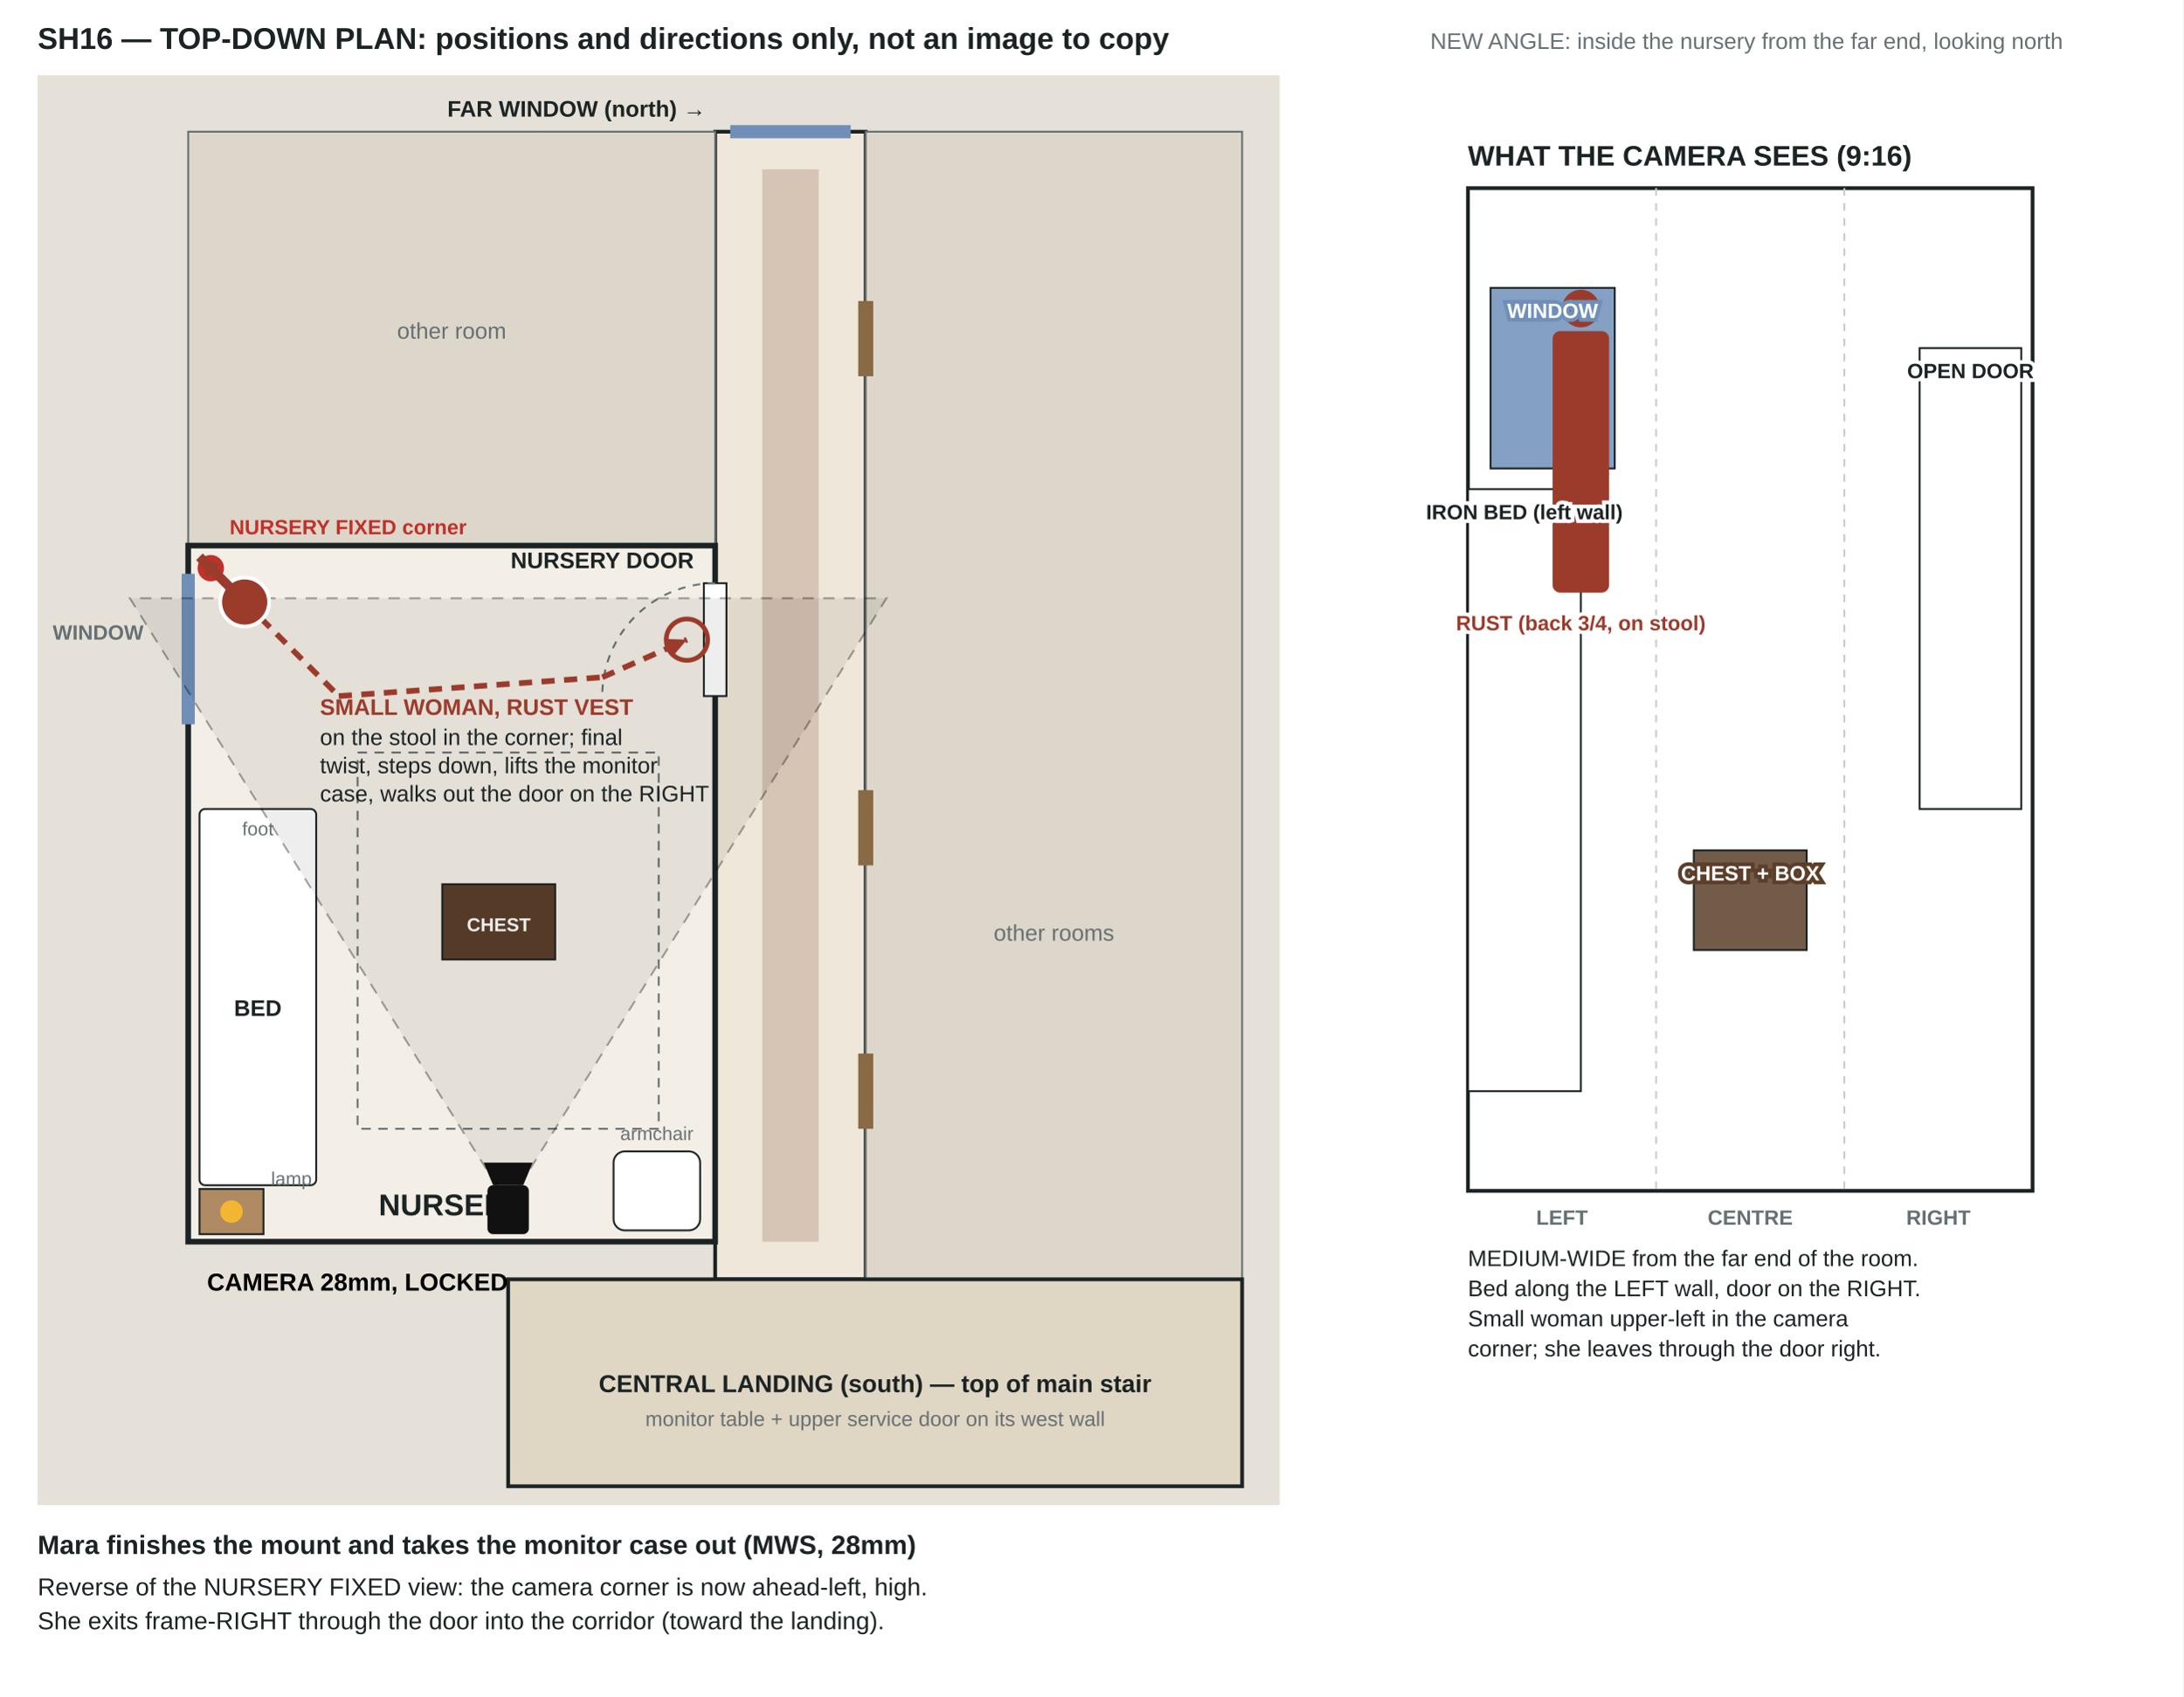
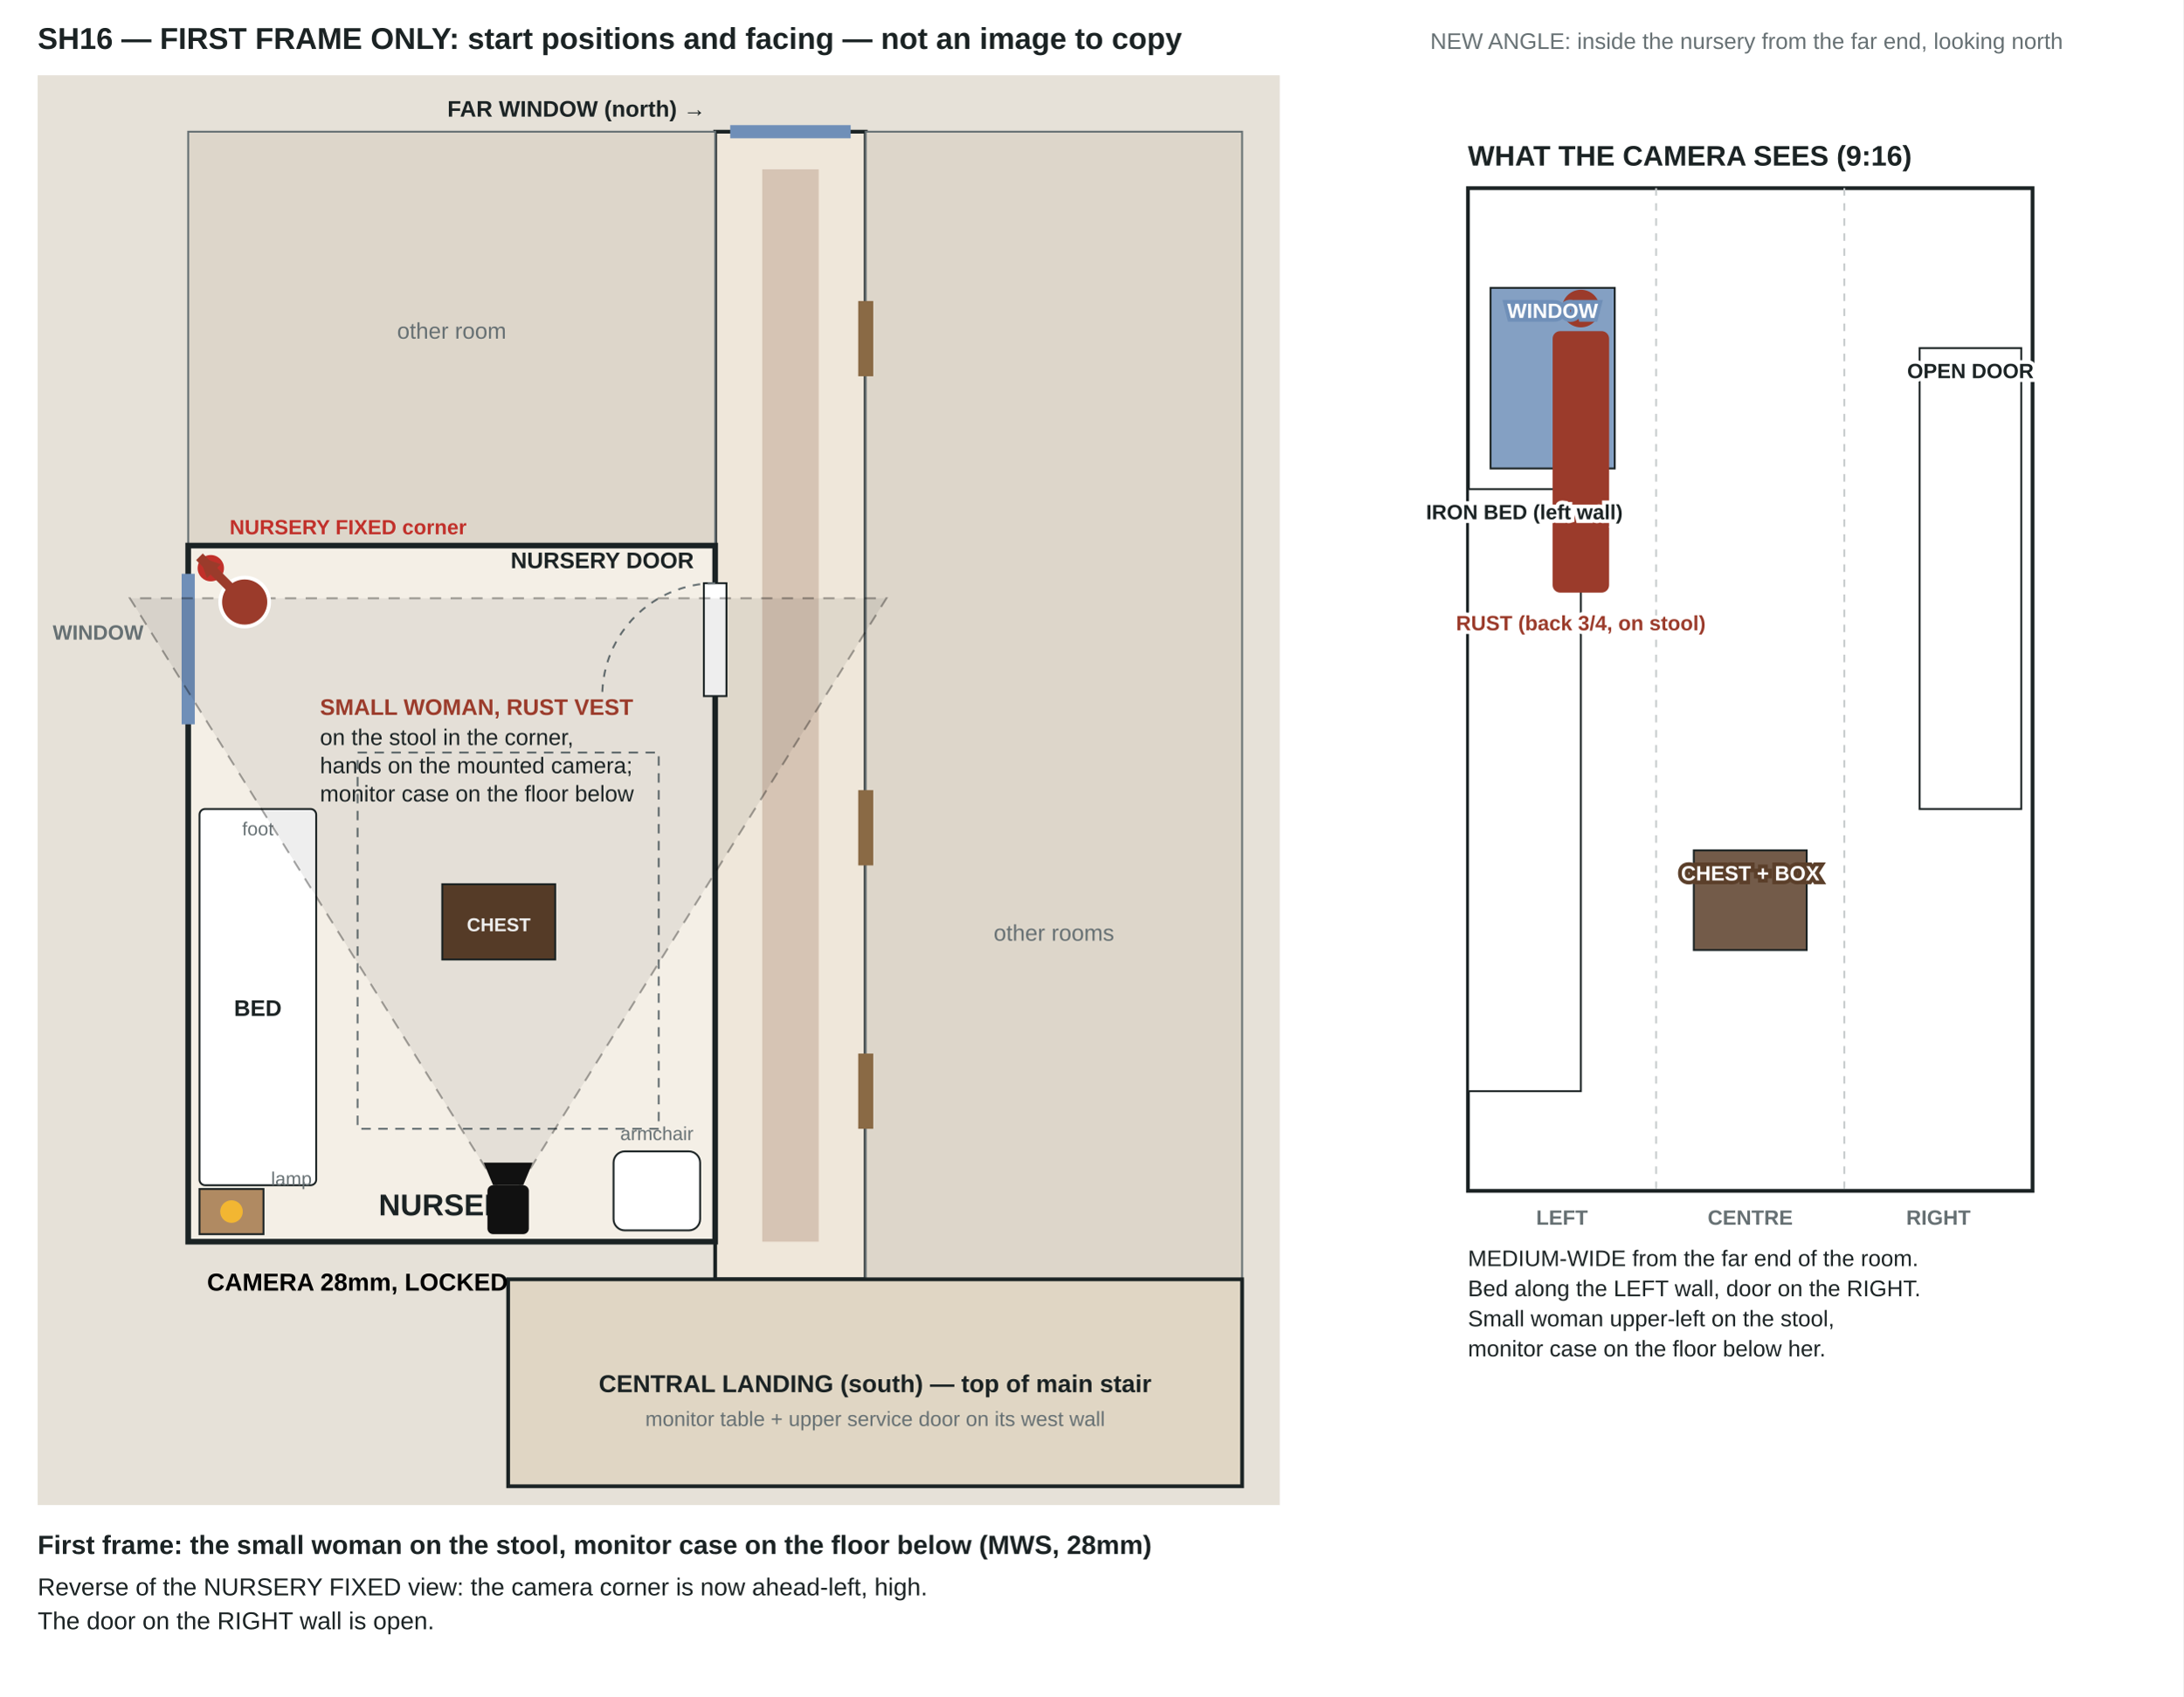
<svg xmlns="http://www.w3.org/2000/svg" width="1160" height="902" viewBox="0 0 1160 902">
  <rect width="100%" height="100%" fill="#ffffff" />
  <g transform="translate(20,40)">
    <rect x="0" y="0" width="660" height="760" fill="#e6e1d8" />
    <rect x="360" y="30" width="80" height="610" fill="#efe7da" stroke="#1b2324" stroke-width="2" />
    <rect x="385" y="50" width="30" height="570" fill="#b99a86" opacity="0.45" />
    <line x1="368" y1="30" x2="432" y2="30" stroke="#6f8fb8" stroke-width="7" />
    <text x="452" y="330" font-size="13" fill="#1b2324" text-anchor="start" font-weight="700" font-family="Arial, Helvetica, sans-serif">UPPER CORRIDOR</text>
    <rect x="440" y="30" width="200" height="610" fill="#ddd6ca" stroke="#667073" />
    <rect x="436" y="120" width="8" height="40" fill="#8a6a45" />
    <rect x="436" y="380" width="8" height="40" fill="#8a6a45" />
    <rect x="436" y="520" width="8" height="40" fill="#8a6a45" />
    <text x="540" y="460" font-size="12" fill="#667073" text-anchor="middle" font-weight="400" font-family="Arial, Helvetica, sans-serif">other rooms</text>
    <rect x="80" y="30" width="280" height="220" fill="#ddd6ca" stroke="#667073" />
    <text x="220" y="140" font-size="12" fill="#667073" text-anchor="middle" font-weight="400" font-family="Arial, Helvetica, sans-serif">other room</text>
    <text x="355" y="22" font-size="12" fill="#1b2324" text-anchor="end" font-weight="700" font-family="Arial, Helvetica, sans-serif">FAR WINDOW (north) →</text>
    <rect x="250" y="640" width="390" height="110" fill="#e0d6c4" stroke="#1b2324" stroke-width="2" />
    <text x="445" y="700" font-size="13" fill="#1b2324" text-anchor="middle" font-weight="700" font-family="Arial, Helvetica, sans-serif">CENTRAL LANDING (south) — top of main stair</text>
    <text x="445" y="718" font-size="11" fill="#667073" text-anchor="middle" font-weight="400" font-family="Arial, Helvetica, sans-serif">monitor table + upper service door on its west wall</text>
    <rect x="80" y="250" width="280" height="370" fill="#f4efe6" stroke="#1b2324" stroke-width="3" />
    <text x="220" y="606" font-size="16" fill="#1b2324" text-anchor="middle" font-weight="700" font-family="Arial, Helvetica, sans-serif">NURSERY</text>
    <line x1="80" y1="265" x2="80" y2="345" stroke="#6f8fb8" stroke-width="7" />
    <text x="8" y="300" font-size="11" fill="#667073" text-anchor="start" font-weight="700" font-family="Arial, Helvetica, sans-serif">WINDOW</text>
    <rect x="354" y="270" width="12" height="60" fill="#ffffff" stroke="#1b2324" />
    <path d="M360 270 A60 60 0 0 0 300 330" fill="none" stroke="#667073" stroke-dasharray="4 4" />
    <text x="300" y="262" font-size="12" fill="#1b2324" text-anchor="middle" font-weight="700" font-family="Arial, Helvetica, sans-serif">NURSERY DOOR</text>
    <rect x="86" y="390" width="62" height="200" rx="3" fill="#ffffff" stroke="#1b2324" />
    <text x="117" y="500" font-size="12" fill="#1b2324" text-anchor="middle" font-weight="700" font-family="Arial, Helvetica, sans-serif">BED</text>
    <text x="117" y="404" font-size="10" fill="#667073" text-anchor="middle" font-weight="400" font-family="Arial, Helvetica, sans-serif">foot</text>
    <rect x="86" y="592" width="34" height="24" fill="#b08a62" stroke="#1b2324" />
    <circle cx="103" cy="604" r="6" fill="#f2b632" />
    <text x="124" y="590" font-size="10" fill="#667073" text-anchor="start" font-weight="400" font-family="Arial, Helvetica, sans-serif">lamp</text>
    <rect x="306" y="572" width="46" height="42" rx="6" fill="#ffffff" stroke="#1b2324" />
    <text x="329" y="566" font-size="10" fill="#667073" text-anchor="middle" font-weight="400" font-family="Arial, Helvetica, sans-serif">armchair</text>
    <rect x="170" y="360" width="160" height="200" fill="none" stroke="#667073" stroke-dasharray="5 4" />
    <rect x="215" y="430" width="60" height="40" fill="#5b3f2a" stroke="#1b2324" />
    <text x="245" y="455" font-size="10" fill="#ffffff" text-anchor="middle" font-weight="700" font-family="Arial, Helvetica, sans-serif">CHEST</text>
    <circle cx="92" cy="262" r="7" fill="#c1302a" />
    <text x="102" y="244" font-size="11" fill="#c1302a" text-anchor="start" font-weight="700" font-family="Arial, Helvetica, sans-serif">NURSERY FIXED corner</text>
    <polygon points="250,600 49,278 451,278" fill="#000000" fill-opacity="0.07" stroke="#000" stroke-opacity="0.35" stroke-dasharray="6 5" />
    <g transform="translate(250,600) rotate(-90)">
      <rect x="-16" y="-11" width="26" height="22" rx="3" fill="#111" />
      <polygon points="10,-8 22,-13 22,13 10,8" fill="#111" />
    </g>
    <text x="90" y="646" font-size="13" fill="#000" text-anchor="start" font-weight="700" font-family="Arial, Helvetica, sans-serif">CAMERA 28mm, LOCKED</text>
-     <line x1="110" y1="280" x2="160" y2="330" stroke="#9b3b2b" stroke-width="3" stroke-dasharray="7 5" />
-     <line x1="160" y1="330" x2="300" y2="320" stroke="#9b3b2b" stroke-width="3" stroke-dasharray="7 5" />
-     <line x1="300" y1="320" x2="345" y2="300" stroke="#9b3b2b" stroke-width="3" stroke-dasharray="7 5" />
-     <polygon points="345,300 337.2,309.2 333.0,299.6" fill="#9b3b2b" />
-     <circle cx="345" cy="300" r="11" fill="none" stroke="#9b3b2b" stroke-width="2.5" />
    <circle cx="110" cy="280" r="13" fill="#9b3b2b" stroke="#fff" stroke-width="2" />
    <line x1="110" y1="280" x2="85.958" y2="255.958" stroke="#9b3b2b" stroke-width="5" />
    <polygon points="85.958,255.958 97.3,259.9 89.9,267.3" fill="#9b3b2b" />
    <text x="150" y="340" font-size="12" fill="#9b3b2b" text-anchor="start" font-weight="700" font-family="Arial, Helvetica, sans-serif">SMALL WOMAN, RUST VEST</text>
-     <text x="150" y="356" font-size="12" fill="#1b2324" text-anchor="start" font-weight="400" font-family="Arial, Helvetica, sans-serif">on the stool in the corner; final</text>
-     <text x="150" y="371" font-size="12" fill="#1b2324" text-anchor="start" font-weight="400" font-family="Arial, Helvetica, sans-serif">twist, steps down, lifts the monitor</text>
-     <text x="150" y="386" font-size="12" fill="#1b2324" text-anchor="start" font-weight="400" font-family="Arial, Helvetica, sans-serif">case, walks out the door on the RIGHT</text>
+     <text x="150" y="356" font-size="12" fill="#1b2324" text-anchor="start" font-weight="400" font-family="Arial, Helvetica, sans-serif">on the stool in the corner,</text>
+     <text x="150" y="371" font-size="12" fill="#1b2324" text-anchor="start" font-weight="400" font-family="Arial, Helvetica, sans-serif">hands on the mounted camera;</text>
+     <text x="150" y="386" font-size="12" fill="#1b2324" text-anchor="start" font-weight="400" font-family="Arial, Helvetica, sans-serif">monitor case on the floor below</text>
    <text x="760" y="48" font-size="15" fill="#1b2324" text-anchor="start" font-weight="700" font-family="Arial, Helvetica, sans-serif">WHAT THE CAMERA SEES (9:16)</text>
    <rect x="760" y="60" width="300" height="533" fill="#ffffff" stroke="#1b2324" stroke-width="2" />
    <line x1="860" y1="60" x2="860" y2="593" stroke="#c8cccd" stroke-dasharray="4 4" />
    <line x1="960" y1="60" x2="960" y2="593" stroke="#c8cccd" stroke-dasharray="4 4" />
    <text x="810.0" y="611" font-size="11" fill="#667073" text-anchor="middle" font-weight="600" font-family="Arial, Helvetica, sans-serif">LEFT</text>
    <text x="910.0" y="611" font-size="11" fill="#667073" text-anchor="middle" font-weight="600" font-family="Arial, Helvetica, sans-serif">CENTRE</text>
    <text x="1010.0" y="611" font-size="11" fill="#667073" text-anchor="middle" font-weight="600" font-family="Arial, Helvetica, sans-serif">RIGHT</text>
    <clipPath id="frameclip">
      <rect x="760" y="60" width="300" height="533" />
    </clipPath>
    <g clip-path="url(#frameclip)">
      <rect x="760" y="220" width="60" height="320" fill="#ffffff" fill-opacity="0.85" stroke="#1b2324" />
      <rect x="772" y="113" width="66" height="96" fill="#6f8fb8" fill-opacity="0.85" stroke="#1b2324" />
      <rect x="880" y="412" width="60" height="53" fill="#5b3f2a" fill-opacity="0.85" stroke="#1b2324" />
      <rect x="1000" y="145" width="54" height="245" fill="#ffffff" fill-opacity="0.85" stroke="#1b2324" />
      <circle cx="820" cy="124" r="10" fill="#9b3b2b" />
      <rect x="805" y="136" width="30" height="139" rx="4" fill="#9b3b2b" />
    </g>
    <text x="790" y="236" font-size="11" fill="#1b2324" text-anchor="middle" font-weight="700" font-family="Arial, Helvetica, sans-serif" paint-order="stroke" stroke="#ffffff" stroke-width="4">IRON BED (left wall)</text>
    <text x="805" y="129" font-size="11" fill="#ffffff" text-anchor="middle" font-weight="700" font-family="Arial, Helvetica, sans-serif" paint-order="stroke" stroke="#6f8fb8" stroke-width="4">WINDOW</text>
    <text x="910" y="428" font-size="11" fill="#ffffff" text-anchor="middle" font-weight="700" font-family="Arial, Helvetica, sans-serif" paint-order="stroke" stroke="#5b3f2a" stroke-width="4">CHEST + BOX</text>
    <text x="1027" y="161" font-size="11" fill="#1b2324" text-anchor="middle" font-weight="700" font-family="Arial, Helvetica, sans-serif" paint-order="stroke" stroke="#ffffff" stroke-width="4">OPEN DOOR</text>
    <text x="820" y="295" font-size="11" fill="#9b3b2b" text-anchor="middle" font-weight="700" font-family="Arial, Helvetica, sans-serif" paint-order="stroke" stroke="#ffffff" stroke-width="4">RUST (back 3/4, on stool)</text>
    <text x="760" y="633" font-size="12" fill="#1b2324" text-anchor="start" font-weight="400" font-family="Arial, Helvetica, sans-serif">MEDIUM-WIDE from the far end of the room.</text>
    <text x="760" y="649" font-size="12" fill="#1b2324" text-anchor="start" font-weight="400" font-family="Arial, Helvetica, sans-serif">Bed along the LEFT wall, door on the RIGHT.</text>
-     <text x="760" y="665" font-size="12" fill="#1b2324" text-anchor="start" font-weight="400" font-family="Arial, Helvetica, sans-serif">Small woman upper-left in the camera</text>
-     <text x="760" y="681" font-size="12" fill="#1b2324" text-anchor="start" font-weight="400" font-family="Arial, Helvetica, sans-serif">corner; she leaves through the door right.</text>
+     <text x="760" y="665" font-size="12" fill="#1b2324" text-anchor="start" font-weight="400" font-family="Arial, Helvetica, sans-serif">Small woman upper-left on the stool,</text>
+     <text x="760" y="681" font-size="12" fill="#1b2324" text-anchor="start" font-weight="400" font-family="Arial, Helvetica, sans-serif">monitor case on the floor below her.</text>
  </g>
-   <text x="20" y="26" font-size="16" fill="#1b2324" text-anchor="start" font-weight="700" font-family="Arial, Helvetica, sans-serif">SH16 — TOP-DOWN PLAN: positions and directions only, not an image to copy</text>
-   <text x="20" y="826" font-size="14" fill="#1b2324" text-anchor="start" font-weight="700" font-family="Arial, Helvetica, sans-serif">Mara finishes the mount and takes the monitor case out (MWS, 28mm)</text>
+   <text x="20" y="26" font-size="16" fill="#1b2324" text-anchor="start" font-weight="700" font-family="Arial, Helvetica, sans-serif">SH16 — FIRST FRAME ONLY: start positions and facing — not an image to copy</text>
+   <text x="20" y="826" font-size="14" fill="#1b2324" text-anchor="start" font-weight="700" font-family="Arial, Helvetica, sans-serif">First frame: the small woman on the stool, monitor case on the floor below (MWS, 28mm)</text>
  <text x="760" y="26" font-size="12" fill="#667073" text-anchor="start" font-weight="400" font-family="Arial, Helvetica, sans-serif">NEW ANGLE: inside the nursery from the far end, looking north</text>
  <text x="20" y="848" font-size="13" fill="#1b2324" text-anchor="start" font-weight="400" font-family="Arial, Helvetica, sans-serif">Reverse of the NURSERY FIXED view: the camera corner is now ahead-left, high.</text>
-   <text x="20" y="866" font-size="13" fill="#1b2324" text-anchor="start" font-weight="400" font-family="Arial, Helvetica, sans-serif">She exits frame-RIGHT through the door into the corridor (toward the landing).</text>
+   <text x="20" y="866" font-size="13" fill="#1b2324" text-anchor="start" font-weight="400" font-family="Arial, Helvetica, sans-serif">The door on the RIGHT wall is open.</text>
</svg>
